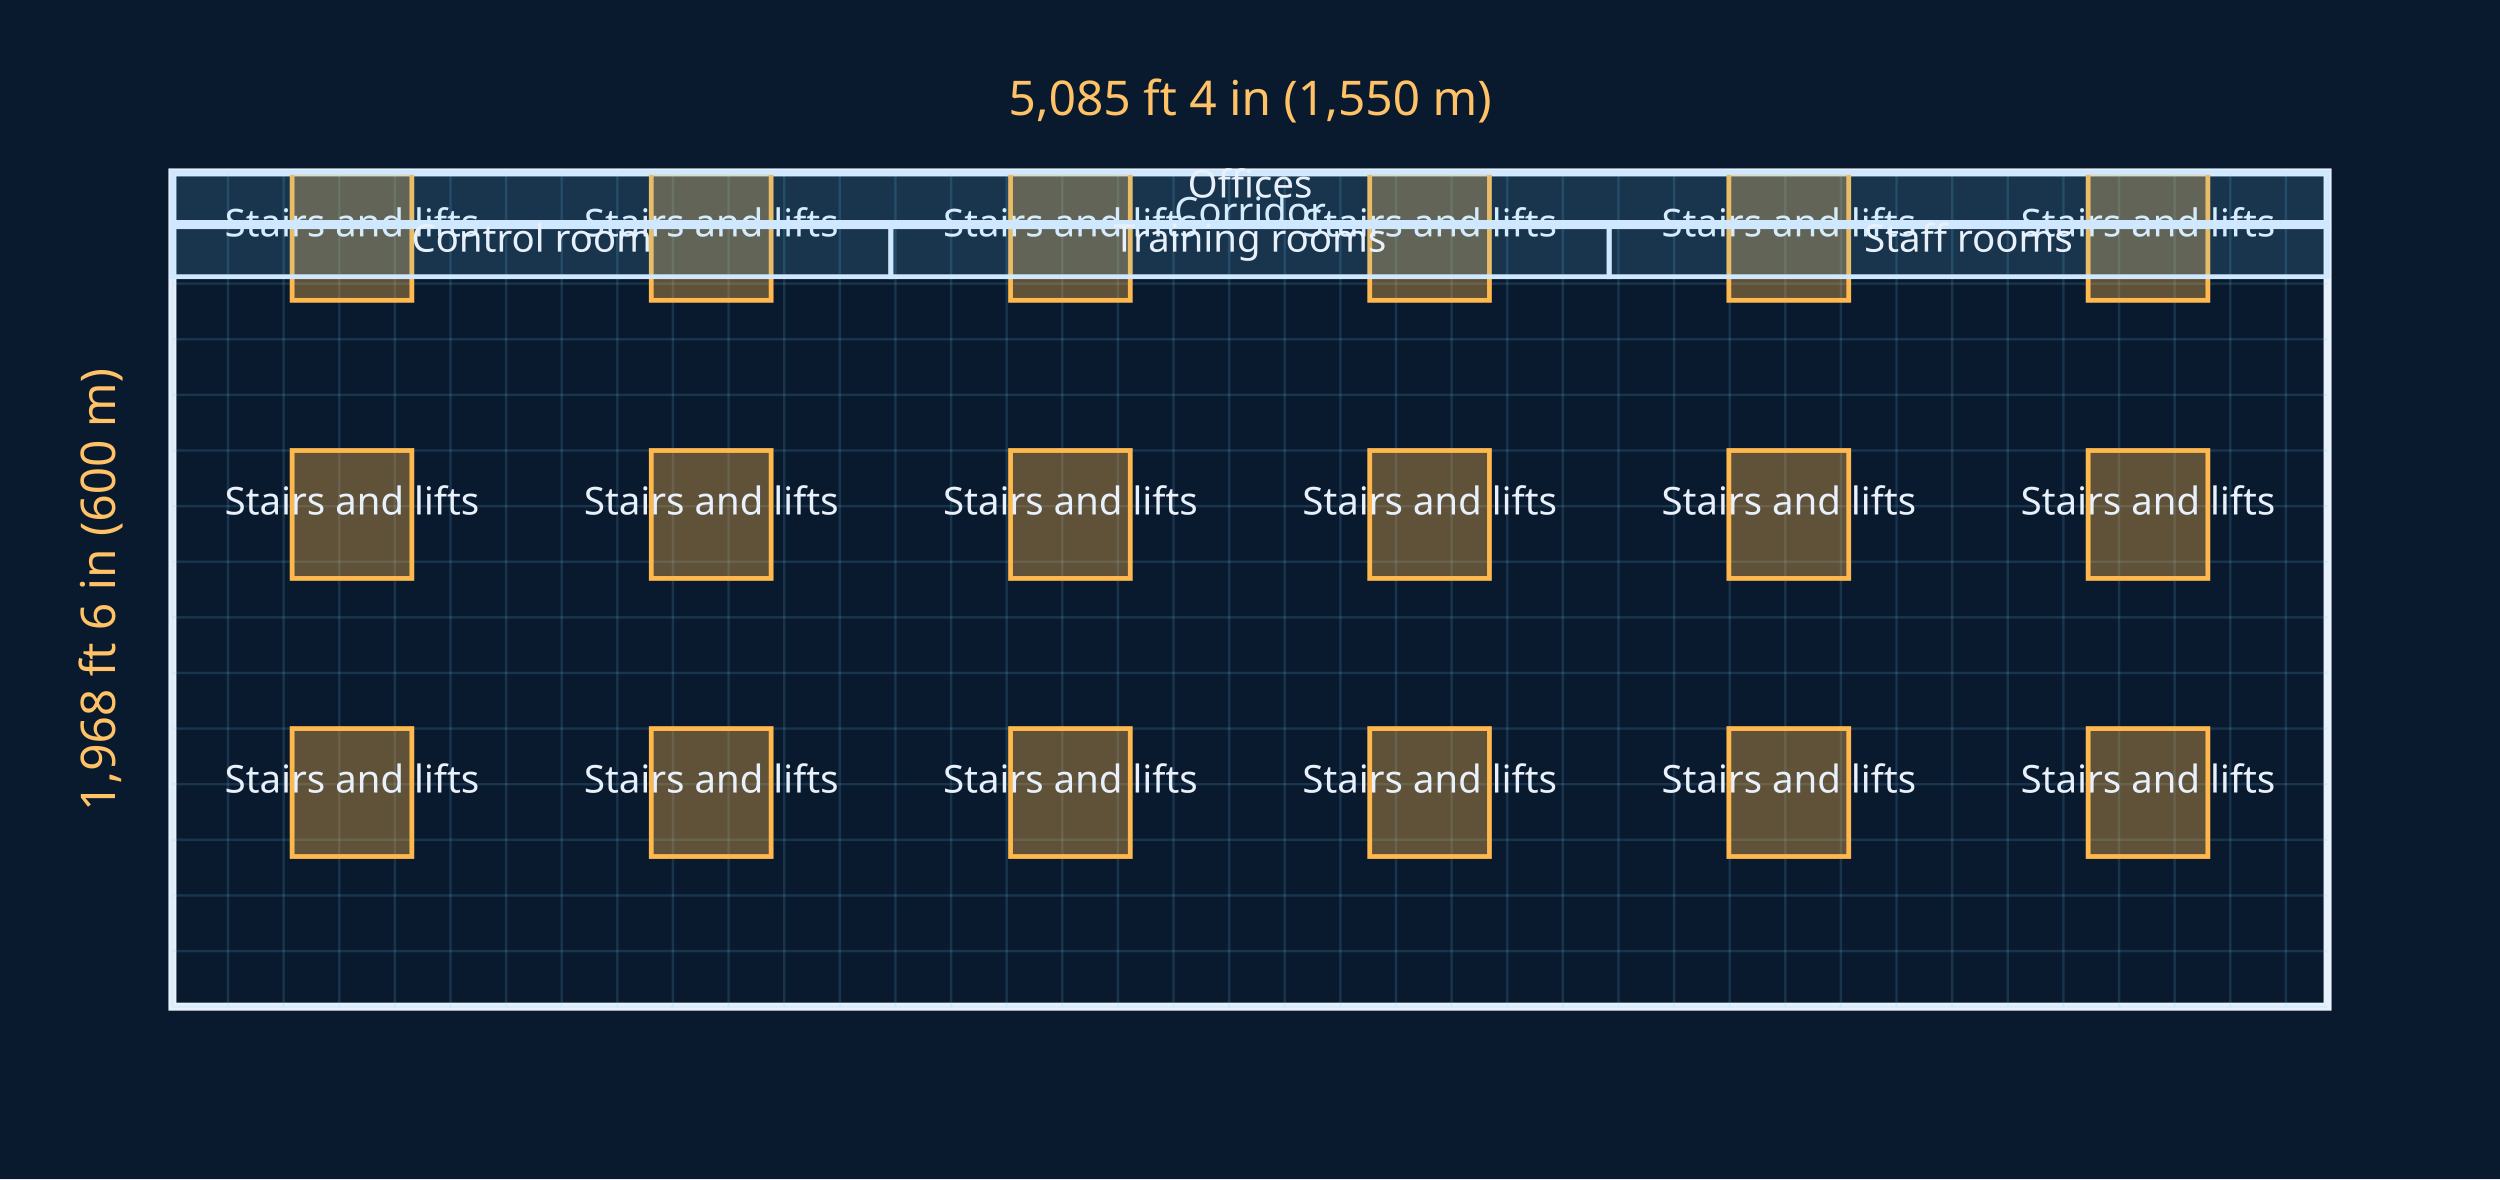
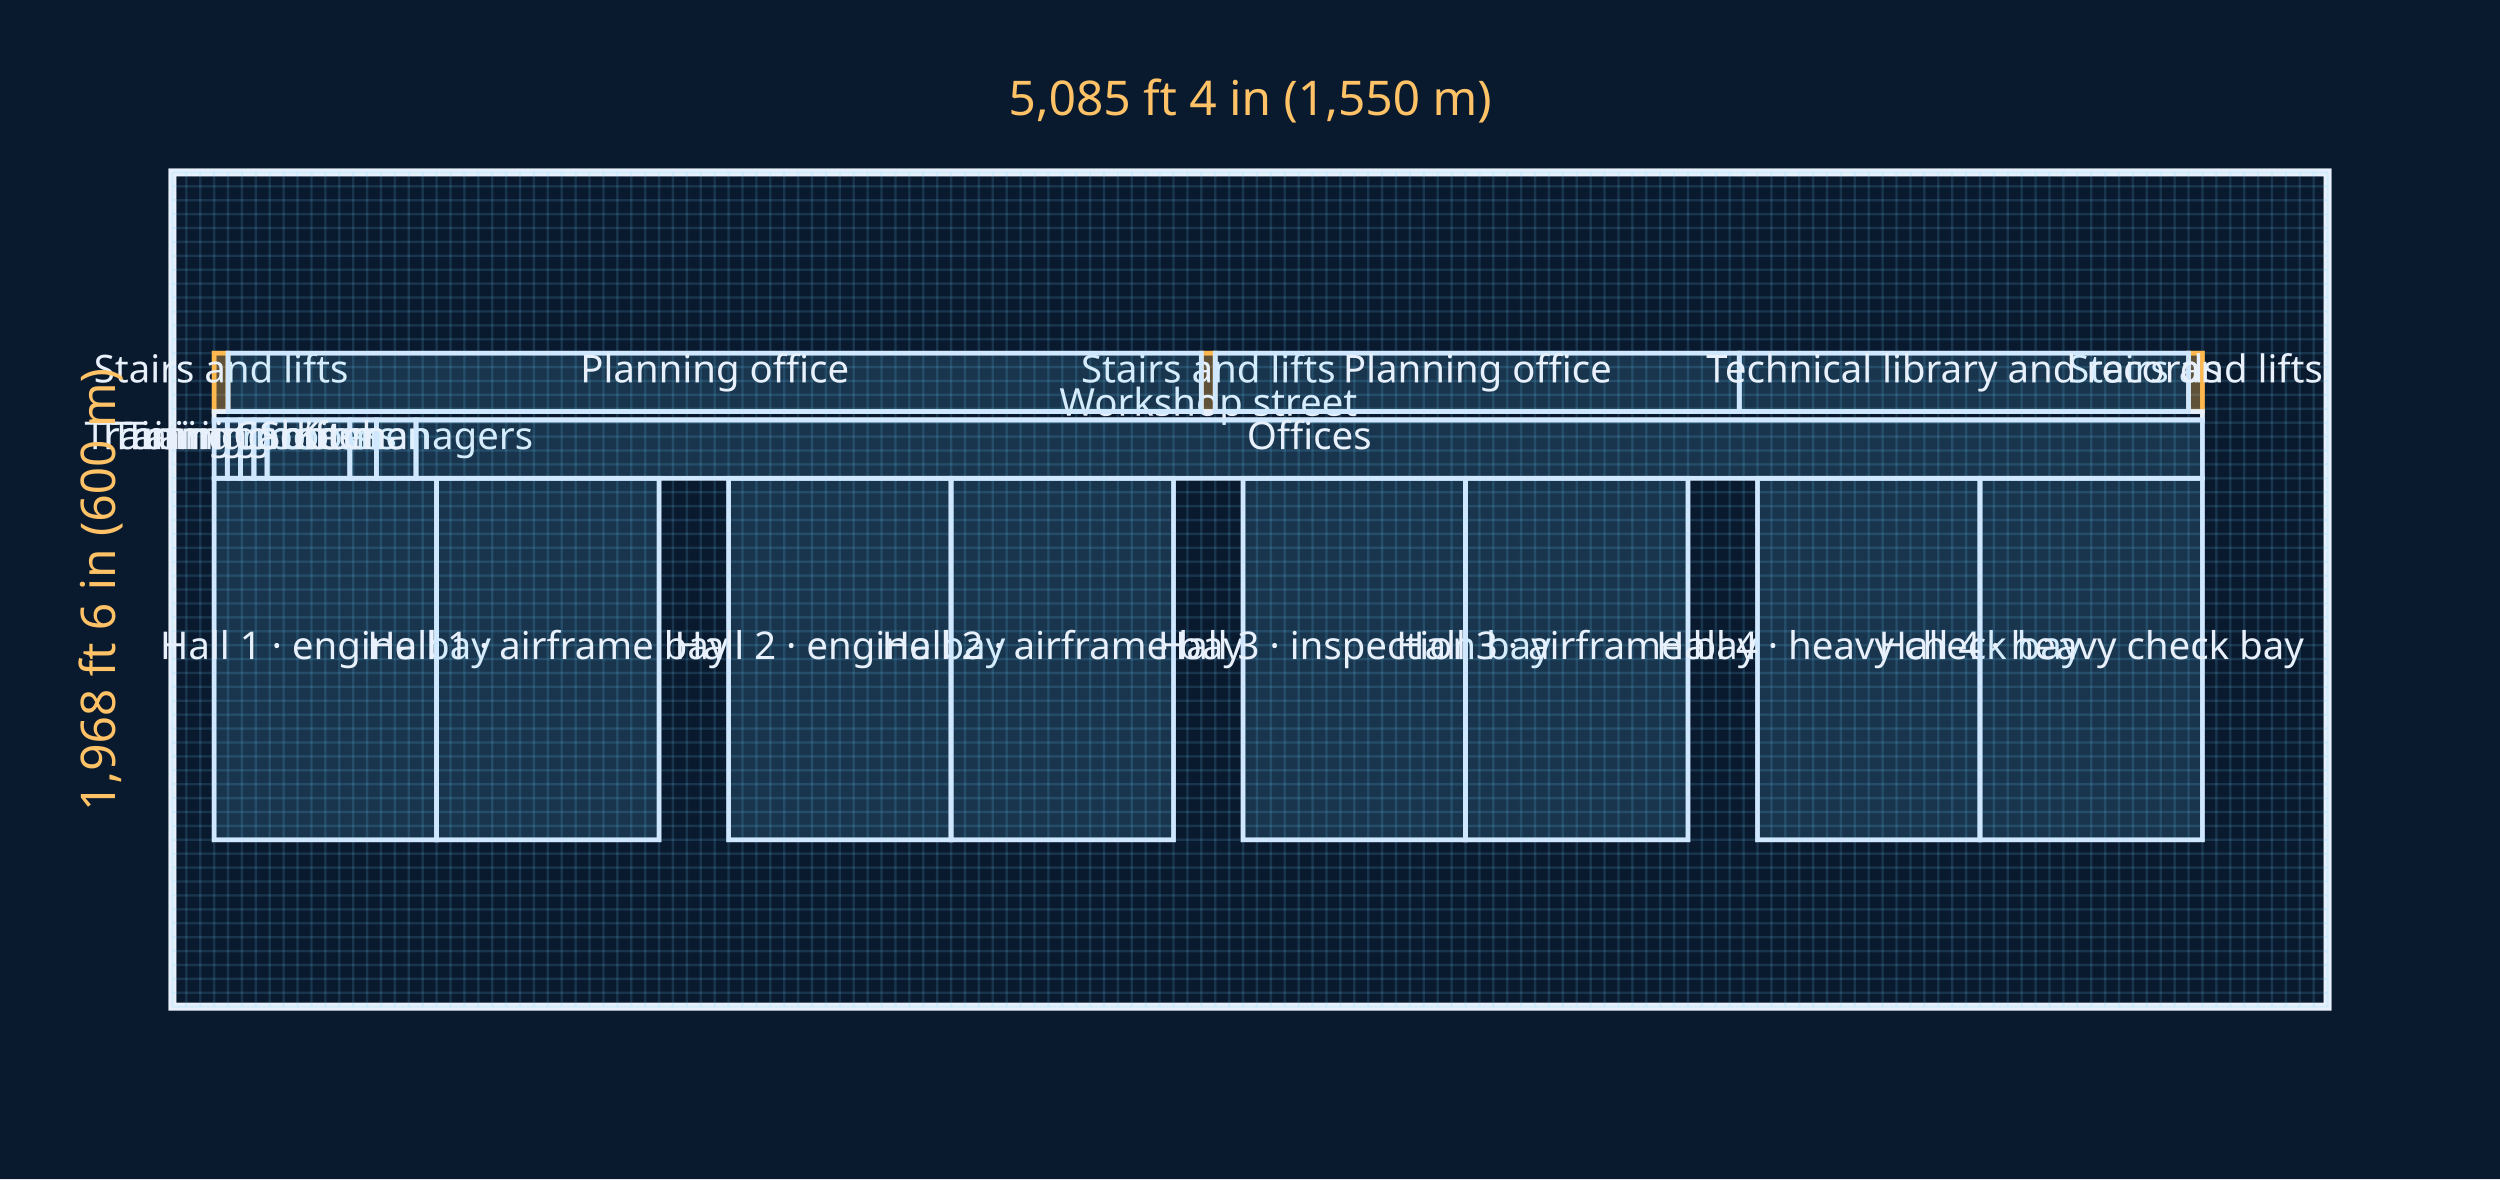
<svg xmlns="http://www.w3.org/2000/svg" viewBox="-124.0 -124.0 1798.0 848.0" font-family="Segoe UI, sans-serif">
  <rect x="-124.0" y="-124.0" width="1798.0" height="848.0" fill="#0a1a2e" />
  <rect x="0" y="0" width="1550.0" height="600.0" fill="none" stroke="#e8f1fb" stroke-width="5.74" />
  <line x1="0.0" y1="0" x2="0.0" y2="600.0" stroke="#6fd0ff" stroke-opacity=".15" stroke-width="1.72" />
+   <line x1="10.0" y1="0" x2="10.0" y2="600.0" stroke="#6fd0ff" stroke-opacity=".15" stroke-width="1.72" />
+   <line x1="20.0" y1="0" x2="20.0" y2="600.0" stroke="#6fd0ff" stroke-opacity=".15" stroke-width="1.72" />
+   <line x1="30.0" y1="0" x2="30.0" y2="600.0" stroke="#6fd0ff" stroke-opacity=".15" stroke-width="1.72" />
  <line x1="40.0" y1="0" x2="40.0" y2="600.0" stroke="#6fd0ff" stroke-opacity=".15" stroke-width="1.72" />
+   <line x1="50.0" y1="0" x2="50.0" y2="600.0" stroke="#6fd0ff" stroke-opacity=".15" stroke-width="1.72" />
+   <line x1="60.0" y1="0" x2="60.0" y2="600.0" stroke="#6fd0ff" stroke-opacity=".15" stroke-width="1.72" />
+   <line x1="70.0" y1="0" x2="70.0" y2="600.0" stroke="#6fd0ff" stroke-opacity=".15" stroke-width="1.72" />
  <line x1="80.0" y1="0" x2="80.0" y2="600.0" stroke="#6fd0ff" stroke-opacity=".15" stroke-width="1.72" />
+   <line x1="90.0" y1="0" x2="90.0" y2="600.0" stroke="#6fd0ff" stroke-opacity=".15" stroke-width="1.72" />
+   <line x1="100.0" y1="0" x2="100.0" y2="600.0" stroke="#6fd0ff" stroke-opacity=".15" stroke-width="1.72" />
+   <line x1="110.0" y1="0" x2="110.0" y2="600.0" stroke="#6fd0ff" stroke-opacity=".15" stroke-width="1.72" />
  <line x1="120.0" y1="0" x2="120.0" y2="600.0" stroke="#6fd0ff" stroke-opacity=".15" stroke-width="1.72" />
+   <line x1="130.0" y1="0" x2="130.0" y2="600.0" stroke="#6fd0ff" stroke-opacity=".15" stroke-width="1.72" />
+   <line x1="140.0" y1="0" x2="140.0" y2="600.0" stroke="#6fd0ff" stroke-opacity=".15" stroke-width="1.72" />
+   <line x1="150.0" y1="0" x2="150.0" y2="600.0" stroke="#6fd0ff" stroke-opacity=".15" stroke-width="1.72" />
  <line x1="160.0" y1="0" x2="160.0" y2="600.0" stroke="#6fd0ff" stroke-opacity=".15" stroke-width="1.72" />
+   <line x1="170.0" y1="0" x2="170.0" y2="600.0" stroke="#6fd0ff" stroke-opacity=".15" stroke-width="1.72" />
+   <line x1="180.0" y1="0" x2="180.0" y2="600.0" stroke="#6fd0ff" stroke-opacity=".15" stroke-width="1.72" />
+   <line x1="190.0" y1="0" x2="190.0" y2="600.0" stroke="#6fd0ff" stroke-opacity=".15" stroke-width="1.72" />
  <line x1="200.0" y1="0" x2="200.0" y2="600.0" stroke="#6fd0ff" stroke-opacity=".15" stroke-width="1.72" />
+   <line x1="210.0" y1="0" x2="210.0" y2="600.0" stroke="#6fd0ff" stroke-opacity=".15" stroke-width="1.72" />
+   <line x1="220.0" y1="0" x2="220.0" y2="600.0" stroke="#6fd0ff" stroke-opacity=".15" stroke-width="1.72" />
+   <line x1="230.0" y1="0" x2="230.0" y2="600.0" stroke="#6fd0ff" stroke-opacity=".15" stroke-width="1.72" />
  <line x1="240.0" y1="0" x2="240.0" y2="600.0" stroke="#6fd0ff" stroke-opacity=".15" stroke-width="1.72" />
+   <line x1="250.0" y1="0" x2="250.0" y2="600.0" stroke="#6fd0ff" stroke-opacity=".15" stroke-width="1.72" />
+   <line x1="260.0" y1="0" x2="260.0" y2="600.0" stroke="#6fd0ff" stroke-opacity=".15" stroke-width="1.72" />
+   <line x1="270.0" y1="0" x2="270.0" y2="600.0" stroke="#6fd0ff" stroke-opacity=".15" stroke-width="1.72" />
  <line x1="280.0" y1="0" x2="280.0" y2="600.0" stroke="#6fd0ff" stroke-opacity=".15" stroke-width="1.72" />
+   <line x1="290.0" y1="0" x2="290.0" y2="600.0" stroke="#6fd0ff" stroke-opacity=".15" stroke-width="1.72" />
+   <line x1="300.0" y1="0" x2="300.0" y2="600.0" stroke="#6fd0ff" stroke-opacity=".15" stroke-width="1.72" />
+   <line x1="310.0" y1="0" x2="310.0" y2="600.0" stroke="#6fd0ff" stroke-opacity=".15" stroke-width="1.72" />
  <line x1="320.0" y1="0" x2="320.0" y2="600.0" stroke="#6fd0ff" stroke-opacity=".15" stroke-width="1.72" />
+   <line x1="330.0" y1="0" x2="330.0" y2="600.0" stroke="#6fd0ff" stroke-opacity=".15" stroke-width="1.72" />
+   <line x1="340.0" y1="0" x2="340.0" y2="600.0" stroke="#6fd0ff" stroke-opacity=".15" stroke-width="1.72" />
+   <line x1="350.0" y1="0" x2="350.0" y2="600.0" stroke="#6fd0ff" stroke-opacity=".15" stroke-width="1.72" />
  <line x1="360.0" y1="0" x2="360.0" y2="600.0" stroke="#6fd0ff" stroke-opacity=".15" stroke-width="1.72" />
+   <line x1="370.0" y1="0" x2="370.0" y2="600.0" stroke="#6fd0ff" stroke-opacity=".15" stroke-width="1.72" />
+   <line x1="380.0" y1="0" x2="380.0" y2="600.0" stroke="#6fd0ff" stroke-opacity=".15" stroke-width="1.72" />
+   <line x1="390.0" y1="0" x2="390.0" y2="600.0" stroke="#6fd0ff" stroke-opacity=".15" stroke-width="1.72" />
  <line x1="400.0" y1="0" x2="400.0" y2="600.0" stroke="#6fd0ff" stroke-opacity=".15" stroke-width="1.72" />
+   <line x1="410.0" y1="0" x2="410.0" y2="600.0" stroke="#6fd0ff" stroke-opacity=".15" stroke-width="1.72" />
+   <line x1="420.0" y1="0" x2="420.0" y2="600.0" stroke="#6fd0ff" stroke-opacity=".15" stroke-width="1.72" />
+   <line x1="430.0" y1="0" x2="430.0" y2="600.0" stroke="#6fd0ff" stroke-opacity=".15" stroke-width="1.72" />
  <line x1="440.0" y1="0" x2="440.0" y2="600.0" stroke="#6fd0ff" stroke-opacity=".15" stroke-width="1.72" />
+   <line x1="450.0" y1="0" x2="450.0" y2="600.0" stroke="#6fd0ff" stroke-opacity=".15" stroke-width="1.72" />
+   <line x1="460.0" y1="0" x2="460.0" y2="600.0" stroke="#6fd0ff" stroke-opacity=".15" stroke-width="1.72" />
+   <line x1="470.0" y1="0" x2="470.0" y2="600.0" stroke="#6fd0ff" stroke-opacity=".15" stroke-width="1.72" />
  <line x1="480.0" y1="0" x2="480.0" y2="600.0" stroke="#6fd0ff" stroke-opacity=".15" stroke-width="1.72" />
+   <line x1="490.0" y1="0" x2="490.0" y2="600.0" stroke="#6fd0ff" stroke-opacity=".15" stroke-width="1.72" />
+   <line x1="500.0" y1="0" x2="500.0" y2="600.0" stroke="#6fd0ff" stroke-opacity=".15" stroke-width="1.72" />
+   <line x1="510.0" y1="0" x2="510.0" y2="600.0" stroke="#6fd0ff" stroke-opacity=".15" stroke-width="1.72" />
  <line x1="520.0" y1="0" x2="520.0" y2="600.0" stroke="#6fd0ff" stroke-opacity=".15" stroke-width="1.72" />
+   <line x1="530.0" y1="0" x2="530.0" y2="600.0" stroke="#6fd0ff" stroke-opacity=".15" stroke-width="1.72" />
+   <line x1="540.0" y1="0" x2="540.0" y2="600.0" stroke="#6fd0ff" stroke-opacity=".15" stroke-width="1.72" />
+   <line x1="550.0" y1="0" x2="550.0" y2="600.0" stroke="#6fd0ff" stroke-opacity=".15" stroke-width="1.72" />
  <line x1="560.0" y1="0" x2="560.0" y2="600.0" stroke="#6fd0ff" stroke-opacity=".15" stroke-width="1.72" />
+   <line x1="570.0" y1="0" x2="570.0" y2="600.0" stroke="#6fd0ff" stroke-opacity=".15" stroke-width="1.72" />
+   <line x1="580.0" y1="0" x2="580.0" y2="600.0" stroke="#6fd0ff" stroke-opacity=".15" stroke-width="1.72" />
+   <line x1="590.0" y1="0" x2="590.0" y2="600.0" stroke="#6fd0ff" stroke-opacity=".15" stroke-width="1.72" />
  <line x1="600.0" y1="0" x2="600.0" y2="600.0" stroke="#6fd0ff" stroke-opacity=".15" stroke-width="1.72" />
+   <line x1="610.0" y1="0" x2="610.0" y2="600.0" stroke="#6fd0ff" stroke-opacity=".15" stroke-width="1.72" />
+   <line x1="620.0" y1="0" x2="620.0" y2="600.0" stroke="#6fd0ff" stroke-opacity=".15" stroke-width="1.72" />
+   <line x1="630.0" y1="0" x2="630.0" y2="600.0" stroke="#6fd0ff" stroke-opacity=".15" stroke-width="1.72" />
  <line x1="640.0" y1="0" x2="640.0" y2="600.0" stroke="#6fd0ff" stroke-opacity=".15" stroke-width="1.72" />
+   <line x1="650.0" y1="0" x2="650.0" y2="600.0" stroke="#6fd0ff" stroke-opacity=".15" stroke-width="1.72" />
+   <line x1="660.0" y1="0" x2="660.0" y2="600.0" stroke="#6fd0ff" stroke-opacity=".15" stroke-width="1.72" />
+   <line x1="670.0" y1="0" x2="670.0" y2="600.0" stroke="#6fd0ff" stroke-opacity=".15" stroke-width="1.72" />
  <line x1="680.0" y1="0" x2="680.0" y2="600.0" stroke="#6fd0ff" stroke-opacity=".15" stroke-width="1.72" />
+   <line x1="690.0" y1="0" x2="690.0" y2="600.0" stroke="#6fd0ff" stroke-opacity=".15" stroke-width="1.72" />
+   <line x1="700.0" y1="0" x2="700.0" y2="600.0" stroke="#6fd0ff" stroke-opacity=".15" stroke-width="1.72" />
+   <line x1="710.0" y1="0" x2="710.0" y2="600.0" stroke="#6fd0ff" stroke-opacity=".15" stroke-width="1.72" />
  <line x1="720.0" y1="0" x2="720.0" y2="600.0" stroke="#6fd0ff" stroke-opacity=".15" stroke-width="1.72" />
+   <line x1="730.0" y1="0" x2="730.0" y2="600.0" stroke="#6fd0ff" stroke-opacity=".15" stroke-width="1.72" />
+   <line x1="740.0" y1="0" x2="740.0" y2="600.0" stroke="#6fd0ff" stroke-opacity=".15" stroke-width="1.72" />
+   <line x1="750.0" y1="0" x2="750.0" y2="600.0" stroke="#6fd0ff" stroke-opacity=".15" stroke-width="1.72" />
  <line x1="760.0" y1="0" x2="760.0" y2="600.0" stroke="#6fd0ff" stroke-opacity=".15" stroke-width="1.72" />
+   <line x1="770.0" y1="0" x2="770.0" y2="600.0" stroke="#6fd0ff" stroke-opacity=".15" stroke-width="1.72" />
+   <line x1="780.0" y1="0" x2="780.0" y2="600.0" stroke="#6fd0ff" stroke-opacity=".15" stroke-width="1.72" />
+   <line x1="790.0" y1="0" x2="790.0" y2="600.0" stroke="#6fd0ff" stroke-opacity=".15" stroke-width="1.72" />
  <line x1="800.0" y1="0" x2="800.0" y2="600.0" stroke="#6fd0ff" stroke-opacity=".15" stroke-width="1.72" />
+   <line x1="810.0" y1="0" x2="810.0" y2="600.0" stroke="#6fd0ff" stroke-opacity=".15" stroke-width="1.72" />
+   <line x1="820.0" y1="0" x2="820.0" y2="600.0" stroke="#6fd0ff" stroke-opacity=".15" stroke-width="1.72" />
+   <line x1="830.0" y1="0" x2="830.0" y2="600.0" stroke="#6fd0ff" stroke-opacity=".15" stroke-width="1.72" />
  <line x1="840.0" y1="0" x2="840.0" y2="600.0" stroke="#6fd0ff" stroke-opacity=".15" stroke-width="1.72" />
+   <line x1="850.0" y1="0" x2="850.0" y2="600.0" stroke="#6fd0ff" stroke-opacity=".15" stroke-width="1.72" />
+   <line x1="860.0" y1="0" x2="860.0" y2="600.0" stroke="#6fd0ff" stroke-opacity=".15" stroke-width="1.72" />
+   <line x1="870.0" y1="0" x2="870.0" y2="600.0" stroke="#6fd0ff" stroke-opacity=".15" stroke-width="1.72" />
  <line x1="880.0" y1="0" x2="880.0" y2="600.0" stroke="#6fd0ff" stroke-opacity=".15" stroke-width="1.72" />
+   <line x1="890.0" y1="0" x2="890.0" y2="600.0" stroke="#6fd0ff" stroke-opacity=".15" stroke-width="1.72" />
+   <line x1="900.0" y1="0" x2="900.0" y2="600.0" stroke="#6fd0ff" stroke-opacity=".15" stroke-width="1.72" />
+   <line x1="910.0" y1="0" x2="910.0" y2="600.0" stroke="#6fd0ff" stroke-opacity=".15" stroke-width="1.72" />
  <line x1="920.0" y1="0" x2="920.0" y2="600.0" stroke="#6fd0ff" stroke-opacity=".15" stroke-width="1.72" />
+   <line x1="930.0" y1="0" x2="930.0" y2="600.0" stroke="#6fd0ff" stroke-opacity=".15" stroke-width="1.72" />
+   <line x1="940.0" y1="0" x2="940.0" y2="600.0" stroke="#6fd0ff" stroke-opacity=".15" stroke-width="1.72" />
+   <line x1="950.0" y1="0" x2="950.0" y2="600.0" stroke="#6fd0ff" stroke-opacity=".15" stroke-width="1.72" />
  <line x1="960.0" y1="0" x2="960.0" y2="600.0" stroke="#6fd0ff" stroke-opacity=".15" stroke-width="1.72" />
+   <line x1="970.0" y1="0" x2="970.0" y2="600.0" stroke="#6fd0ff" stroke-opacity=".15" stroke-width="1.72" />
+   <line x1="980.0" y1="0" x2="980.0" y2="600.0" stroke="#6fd0ff" stroke-opacity=".15" stroke-width="1.72" />
+   <line x1="990.0" y1="0" x2="990.0" y2="600.0" stroke="#6fd0ff" stroke-opacity=".15" stroke-width="1.72" />
  <line x1="1000.0" y1="0" x2="1000.0" y2="600.0" stroke="#6fd0ff" stroke-opacity=".15" stroke-width="1.72" />
+   <line x1="1010.0" y1="0" x2="1010.0" y2="600.0" stroke="#6fd0ff" stroke-opacity=".15" stroke-width="1.72" />
+   <line x1="1020.0" y1="0" x2="1020.0" y2="600.0" stroke="#6fd0ff" stroke-opacity=".15" stroke-width="1.72" />
+   <line x1="1030.0" y1="0" x2="1030.0" y2="600.0" stroke="#6fd0ff" stroke-opacity=".15" stroke-width="1.72" />
  <line x1="1040.0" y1="0" x2="1040.0" y2="600.0" stroke="#6fd0ff" stroke-opacity=".15" stroke-width="1.72" />
+   <line x1="1050.0" y1="0" x2="1050.0" y2="600.0" stroke="#6fd0ff" stroke-opacity=".15" stroke-width="1.72" />
+   <line x1="1060.0" y1="0" x2="1060.0" y2="600.0" stroke="#6fd0ff" stroke-opacity=".15" stroke-width="1.72" />
+   <line x1="1070.0" y1="0" x2="1070.0" y2="600.0" stroke="#6fd0ff" stroke-opacity=".15" stroke-width="1.72" />
  <line x1="1080.0" y1="0" x2="1080.0" y2="600.0" stroke="#6fd0ff" stroke-opacity=".15" stroke-width="1.72" />
+   <line x1="1090.0" y1="0" x2="1090.0" y2="600.0" stroke="#6fd0ff" stroke-opacity=".15" stroke-width="1.72" />
+   <line x1="1100.0" y1="0" x2="1100.0" y2="600.0" stroke="#6fd0ff" stroke-opacity=".15" stroke-width="1.72" />
+   <line x1="1110.0" y1="0" x2="1110.0" y2="600.0" stroke="#6fd0ff" stroke-opacity=".15" stroke-width="1.72" />
  <line x1="1120.0" y1="0" x2="1120.0" y2="600.0" stroke="#6fd0ff" stroke-opacity=".15" stroke-width="1.72" />
+   <line x1="1130.0" y1="0" x2="1130.0" y2="600.0" stroke="#6fd0ff" stroke-opacity=".15" stroke-width="1.72" />
+   <line x1="1140.0" y1="0" x2="1140.0" y2="600.0" stroke="#6fd0ff" stroke-opacity=".15" stroke-width="1.72" />
+   <line x1="1150.0" y1="0" x2="1150.0" y2="600.0" stroke="#6fd0ff" stroke-opacity=".15" stroke-width="1.72" />
  <line x1="1160.0" y1="0" x2="1160.0" y2="600.0" stroke="#6fd0ff" stroke-opacity=".15" stroke-width="1.72" />
+   <line x1="1170.0" y1="0" x2="1170.0" y2="600.0" stroke="#6fd0ff" stroke-opacity=".15" stroke-width="1.72" />
+   <line x1="1180.0" y1="0" x2="1180.0" y2="600.0" stroke="#6fd0ff" stroke-opacity=".15" stroke-width="1.72" />
+   <line x1="1190.0" y1="0" x2="1190.0" y2="600.0" stroke="#6fd0ff" stroke-opacity=".15" stroke-width="1.72" />
  <line x1="1200.0" y1="0" x2="1200.0" y2="600.0" stroke="#6fd0ff" stroke-opacity=".15" stroke-width="1.72" />
+   <line x1="1210.0" y1="0" x2="1210.0" y2="600.0" stroke="#6fd0ff" stroke-opacity=".15" stroke-width="1.72" />
+   <line x1="1220.0" y1="0" x2="1220.0" y2="600.0" stroke="#6fd0ff" stroke-opacity=".15" stroke-width="1.72" />
+   <line x1="1230.0" y1="0" x2="1230.0" y2="600.0" stroke="#6fd0ff" stroke-opacity=".15" stroke-width="1.72" />
  <line x1="1240.0" y1="0" x2="1240.0" y2="600.0" stroke="#6fd0ff" stroke-opacity=".15" stroke-width="1.72" />
+   <line x1="1250.0" y1="0" x2="1250.0" y2="600.0" stroke="#6fd0ff" stroke-opacity=".15" stroke-width="1.72" />
+   <line x1="1260.0" y1="0" x2="1260.0" y2="600.0" stroke="#6fd0ff" stroke-opacity=".15" stroke-width="1.72" />
+   <line x1="1270.0" y1="0" x2="1270.0" y2="600.0" stroke="#6fd0ff" stroke-opacity=".15" stroke-width="1.72" />
  <line x1="1280.0" y1="0" x2="1280.0" y2="600.0" stroke="#6fd0ff" stroke-opacity=".15" stroke-width="1.72" />
+   <line x1="1290.0" y1="0" x2="1290.0" y2="600.0" stroke="#6fd0ff" stroke-opacity=".15" stroke-width="1.72" />
+   <line x1="1300.0" y1="0" x2="1300.0" y2="600.0" stroke="#6fd0ff" stroke-opacity=".15" stroke-width="1.72" />
+   <line x1="1310.0" y1="0" x2="1310.0" y2="600.0" stroke="#6fd0ff" stroke-opacity=".15" stroke-width="1.72" />
  <line x1="1320.0" y1="0" x2="1320.0" y2="600.0" stroke="#6fd0ff" stroke-opacity=".15" stroke-width="1.72" />
+   <line x1="1330.0" y1="0" x2="1330.0" y2="600.0" stroke="#6fd0ff" stroke-opacity=".15" stroke-width="1.72" />
+   <line x1="1340.0" y1="0" x2="1340.0" y2="600.0" stroke="#6fd0ff" stroke-opacity=".15" stroke-width="1.72" />
+   <line x1="1350.0" y1="0" x2="1350.0" y2="600.0" stroke="#6fd0ff" stroke-opacity=".15" stroke-width="1.72" />
  <line x1="1360.0" y1="0" x2="1360.0" y2="600.0" stroke="#6fd0ff" stroke-opacity=".15" stroke-width="1.72" />
+   <line x1="1370.0" y1="0" x2="1370.0" y2="600.0" stroke="#6fd0ff" stroke-opacity=".15" stroke-width="1.72" />
+   <line x1="1380.0" y1="0" x2="1380.0" y2="600.0" stroke="#6fd0ff" stroke-opacity=".15" stroke-width="1.72" />
+   <line x1="1390.0" y1="0" x2="1390.0" y2="600.0" stroke="#6fd0ff" stroke-opacity=".15" stroke-width="1.72" />
  <line x1="1400.0" y1="0" x2="1400.0" y2="600.0" stroke="#6fd0ff" stroke-opacity=".15" stroke-width="1.72" />
+   <line x1="1410.0" y1="0" x2="1410.0" y2="600.0" stroke="#6fd0ff" stroke-opacity=".15" stroke-width="1.72" />
+   <line x1="1420.0" y1="0" x2="1420.0" y2="600.0" stroke="#6fd0ff" stroke-opacity=".15" stroke-width="1.72" />
+   <line x1="1430.0" y1="0" x2="1430.0" y2="600.0" stroke="#6fd0ff" stroke-opacity=".15" stroke-width="1.72" />
  <line x1="1440.0" y1="0" x2="1440.0" y2="600.0" stroke="#6fd0ff" stroke-opacity=".15" stroke-width="1.72" />
+   <line x1="1450.0" y1="0" x2="1450.0" y2="600.0" stroke="#6fd0ff" stroke-opacity=".15" stroke-width="1.72" />
+   <line x1="1460.0" y1="0" x2="1460.0" y2="600.0" stroke="#6fd0ff" stroke-opacity=".15" stroke-width="1.72" />
+   <line x1="1470.0" y1="0" x2="1470.0" y2="600.0" stroke="#6fd0ff" stroke-opacity=".15" stroke-width="1.72" />
  <line x1="1480.0" y1="0" x2="1480.0" y2="600.0" stroke="#6fd0ff" stroke-opacity=".15" stroke-width="1.72" />
+   <line x1="1490.0" y1="0" x2="1490.0" y2="600.0" stroke="#6fd0ff" stroke-opacity=".15" stroke-width="1.72" />
+   <line x1="1500.0" y1="0" x2="1500.0" y2="600.0" stroke="#6fd0ff" stroke-opacity=".15" stroke-width="1.72" />
+   <line x1="1510.0" y1="0" x2="1510.0" y2="600.0" stroke="#6fd0ff" stroke-opacity=".15" stroke-width="1.72" />
  <line x1="1520.0" y1="0" x2="1520.0" y2="600.0" stroke="#6fd0ff" stroke-opacity=".15" stroke-width="1.72" />
+   <line x1="1530.0" y1="0" x2="1530.0" y2="600.0" stroke="#6fd0ff" stroke-opacity=".15" stroke-width="1.72" />
+   <line x1="1540.0" y1="0" x2="1540.0" y2="600.0" stroke="#6fd0ff" stroke-opacity=".15" stroke-width="1.72" />
+   <line x1="1550.0" y1="0" x2="1550.0" y2="600.0" stroke="#6fd0ff" stroke-opacity=".15" stroke-width="1.72" />
  <line x1="0" y1="0.0" x2="1550.0" y2="0.0" stroke="#6fd0ff" stroke-opacity=".15" stroke-width="1.72" />
+   <line x1="0" y1="10.0" x2="1550.0" y2="10.0" stroke="#6fd0ff" stroke-opacity=".15" stroke-width="1.72" />
+   <line x1="0" y1="20.0" x2="1550.0" y2="20.0" stroke="#6fd0ff" stroke-opacity=".15" stroke-width="1.72" />
+   <line x1="0" y1="30.0" x2="1550.0" y2="30.0" stroke="#6fd0ff" stroke-opacity=".15" stroke-width="1.72" />
  <line x1="0" y1="40.0" x2="1550.0" y2="40.0" stroke="#6fd0ff" stroke-opacity=".15" stroke-width="1.72" />
+   <line x1="0" y1="50.0" x2="1550.0" y2="50.0" stroke="#6fd0ff" stroke-opacity=".15" stroke-width="1.72" />
+   <line x1="0" y1="60.0" x2="1550.0" y2="60.0" stroke="#6fd0ff" stroke-opacity=".15" stroke-width="1.72" />
+   <line x1="0" y1="70.0" x2="1550.0" y2="70.0" stroke="#6fd0ff" stroke-opacity=".15" stroke-width="1.72" />
  <line x1="0" y1="80.0" x2="1550.0" y2="80.0" stroke="#6fd0ff" stroke-opacity=".15" stroke-width="1.72" />
+   <line x1="0" y1="90.0" x2="1550.0" y2="90.0" stroke="#6fd0ff" stroke-opacity=".15" stroke-width="1.72" />
+   <line x1="0" y1="100.0" x2="1550.0" y2="100.0" stroke="#6fd0ff" stroke-opacity=".15" stroke-width="1.72" />
+   <line x1="0" y1="110.0" x2="1550.0" y2="110.0" stroke="#6fd0ff" stroke-opacity=".15" stroke-width="1.72" />
  <line x1="0" y1="120.0" x2="1550.0" y2="120.0" stroke="#6fd0ff" stroke-opacity=".15" stroke-width="1.72" />
+   <line x1="0" y1="130.0" x2="1550.0" y2="130.0" stroke="#6fd0ff" stroke-opacity=".15" stroke-width="1.72" />
+   <line x1="0" y1="140.0" x2="1550.0" y2="140.0" stroke="#6fd0ff" stroke-opacity=".15" stroke-width="1.72" />
+   <line x1="0" y1="150.0" x2="1550.0" y2="150.0" stroke="#6fd0ff" stroke-opacity=".15" stroke-width="1.72" />
  <line x1="0" y1="160.0" x2="1550.0" y2="160.0" stroke="#6fd0ff" stroke-opacity=".15" stroke-width="1.72" />
+   <line x1="0" y1="170.0" x2="1550.0" y2="170.0" stroke="#6fd0ff" stroke-opacity=".15" stroke-width="1.72" />
+   <line x1="0" y1="180.0" x2="1550.0" y2="180.0" stroke="#6fd0ff" stroke-opacity=".15" stroke-width="1.72" />
+   <line x1="0" y1="190.0" x2="1550.0" y2="190.0" stroke="#6fd0ff" stroke-opacity=".15" stroke-width="1.72" />
  <line x1="0" y1="200.0" x2="1550.0" y2="200.0" stroke="#6fd0ff" stroke-opacity=".15" stroke-width="1.72" />
+   <line x1="0" y1="210.0" x2="1550.0" y2="210.0" stroke="#6fd0ff" stroke-opacity=".15" stroke-width="1.72" />
+   <line x1="0" y1="220.0" x2="1550.0" y2="220.0" stroke="#6fd0ff" stroke-opacity=".15" stroke-width="1.72" />
+   <line x1="0" y1="230.0" x2="1550.0" y2="230.0" stroke="#6fd0ff" stroke-opacity=".15" stroke-width="1.72" />
  <line x1="0" y1="240.0" x2="1550.0" y2="240.0" stroke="#6fd0ff" stroke-opacity=".15" stroke-width="1.72" />
+   <line x1="0" y1="250.0" x2="1550.0" y2="250.0" stroke="#6fd0ff" stroke-opacity=".15" stroke-width="1.72" />
+   <line x1="0" y1="260.0" x2="1550.0" y2="260.0" stroke="#6fd0ff" stroke-opacity=".15" stroke-width="1.72" />
+   <line x1="0" y1="270.0" x2="1550.0" y2="270.0" stroke="#6fd0ff" stroke-opacity=".15" stroke-width="1.72" />
  <line x1="0" y1="280.0" x2="1550.0" y2="280.0" stroke="#6fd0ff" stroke-opacity=".15" stroke-width="1.72" />
+   <line x1="0" y1="290.0" x2="1550.0" y2="290.0" stroke="#6fd0ff" stroke-opacity=".15" stroke-width="1.72" />
+   <line x1="0" y1="300.0" x2="1550.0" y2="300.0" stroke="#6fd0ff" stroke-opacity=".15" stroke-width="1.72" />
+   <line x1="0" y1="310.0" x2="1550.0" y2="310.0" stroke="#6fd0ff" stroke-opacity=".15" stroke-width="1.72" />
  <line x1="0" y1="320.0" x2="1550.0" y2="320.0" stroke="#6fd0ff" stroke-opacity=".15" stroke-width="1.72" />
+   <line x1="0" y1="330.0" x2="1550.0" y2="330.0" stroke="#6fd0ff" stroke-opacity=".15" stroke-width="1.72" />
+   <line x1="0" y1="340.0" x2="1550.0" y2="340.0" stroke="#6fd0ff" stroke-opacity=".15" stroke-width="1.72" />
+   <line x1="0" y1="350.0" x2="1550.0" y2="350.0" stroke="#6fd0ff" stroke-opacity=".15" stroke-width="1.72" />
  <line x1="0" y1="360.0" x2="1550.0" y2="360.0" stroke="#6fd0ff" stroke-opacity=".15" stroke-width="1.72" />
+   <line x1="0" y1="370.0" x2="1550.0" y2="370.0" stroke="#6fd0ff" stroke-opacity=".15" stroke-width="1.72" />
+   <line x1="0" y1="380.0" x2="1550.0" y2="380.0" stroke="#6fd0ff" stroke-opacity=".15" stroke-width="1.72" />
+   <line x1="0" y1="390.0" x2="1550.0" y2="390.0" stroke="#6fd0ff" stroke-opacity=".15" stroke-width="1.72" />
  <line x1="0" y1="400.0" x2="1550.0" y2="400.0" stroke="#6fd0ff" stroke-opacity=".15" stroke-width="1.72" />
+   <line x1="0" y1="410.0" x2="1550.0" y2="410.0" stroke="#6fd0ff" stroke-opacity=".15" stroke-width="1.72" />
+   <line x1="0" y1="420.0" x2="1550.0" y2="420.0" stroke="#6fd0ff" stroke-opacity=".15" stroke-width="1.72" />
+   <line x1="0" y1="430.0" x2="1550.0" y2="430.0" stroke="#6fd0ff" stroke-opacity=".15" stroke-width="1.72" />
  <line x1="0" y1="440.0" x2="1550.0" y2="440.0" stroke="#6fd0ff" stroke-opacity=".15" stroke-width="1.72" />
+   <line x1="0" y1="450.0" x2="1550.0" y2="450.0" stroke="#6fd0ff" stroke-opacity=".15" stroke-width="1.72" />
+   <line x1="0" y1="460.0" x2="1550.0" y2="460.0" stroke="#6fd0ff" stroke-opacity=".15" stroke-width="1.72" />
+   <line x1="0" y1="470.0" x2="1550.0" y2="470.0" stroke="#6fd0ff" stroke-opacity=".15" stroke-width="1.72" />
  <line x1="0" y1="480.0" x2="1550.0" y2="480.0" stroke="#6fd0ff" stroke-opacity=".15" stroke-width="1.72" />
+   <line x1="0" y1="490.0" x2="1550.0" y2="490.0" stroke="#6fd0ff" stroke-opacity=".15" stroke-width="1.72" />
+   <line x1="0" y1="500.0" x2="1550.0" y2="500.0" stroke="#6fd0ff" stroke-opacity=".15" stroke-width="1.72" />
+   <line x1="0" y1="510.0" x2="1550.0" y2="510.0" stroke="#6fd0ff" stroke-opacity=".15" stroke-width="1.72" />
  <line x1="0" y1="520.0" x2="1550.0" y2="520.0" stroke="#6fd0ff" stroke-opacity=".15" stroke-width="1.72" />
+   <line x1="0" y1="530.0" x2="1550.0" y2="530.0" stroke="#6fd0ff" stroke-opacity=".15" stroke-width="1.72" />
+   <line x1="0" y1="540.0" x2="1550.0" y2="540.0" stroke="#6fd0ff" stroke-opacity=".15" stroke-width="1.72" />
+   <line x1="0" y1="550.0" x2="1550.0" y2="550.0" stroke="#6fd0ff" stroke-opacity=".15" stroke-width="1.72" />
  <line x1="0" y1="560.0" x2="1550.0" y2="560.0" stroke="#6fd0ff" stroke-opacity=".15" stroke-width="1.72" />
+   <line x1="0" y1="570.0" x2="1550.0" y2="570.0" stroke="#6fd0ff" stroke-opacity=".15" stroke-width="1.72" />
+   <line x1="0" y1="580.0" x2="1550.0" y2="580.0" stroke="#6fd0ff" stroke-opacity=".15" stroke-width="1.72" />
+   <line x1="0" y1="590.0" x2="1550.0" y2="590.0" stroke="#6fd0ff" stroke-opacity=".15" stroke-width="1.72" />
  <line x1="0" y1="600.0" x2="1550.0" y2="600.0" stroke="#6fd0ff" stroke-opacity=".15" stroke-width="1.72" />
-   <polygon points="86.1,0.0 172.2,0.0 172.2,92.0 86.1,92.0" fill="rgba(255,184,77,.35)" stroke="#ffb84d" stroke-width="3.44" />
-   <text x="129.1" y="46.0" font-size="27.6" fill="#e8f1fb" text-anchor="middle">Stairs and lifts</text>
-   <polygon points="344.4,0.0 430.6,0.0 430.6,92.0 344.4,92.0" fill="rgba(255,184,77,.35)" stroke="#ffb84d" stroke-width="3.44" />
-   <text x="387.5" y="46.0" font-size="27.6" fill="#e8f1fb" text-anchor="middle">Stairs and lifts</text>
-   <polygon points="602.8,0.0 688.9,0.0 688.9,92.0 602.8,92.0" fill="rgba(255,184,77,.35)" stroke="#ffb84d" stroke-width="3.44" />
-   <text x="645.8" y="46.0" font-size="27.6" fill="#e8f1fb" text-anchor="middle">Stairs and lifts</text>
-   <polygon points="861.1,0.0 947.2,0.0 947.2,92.0 861.1,92.0" fill="rgba(255,184,77,.35)" stroke="#ffb84d" stroke-width="3.44" />
-   <text x="904.2" y="46.0" font-size="27.6" fill="#e8f1fb" text-anchor="middle">Stairs and lifts</text>
-   <polygon points="1119.4,0.0 1205.6,0.0 1205.6,92.0 1119.4,92.0" fill="rgba(255,184,77,.35)" stroke="#ffb84d" stroke-width="3.44" />
-   <text x="1162.5" y="46.0" font-size="27.6" fill="#e8f1fb" text-anchor="middle">Stairs and lifts</text>
-   <polygon points="1377.8,0.0 1463.9,0.0 1463.9,92.0 1377.8,92.0" fill="rgba(255,184,77,.35)" stroke="#ffb84d" stroke-width="3.44" />
-   <text x="1420.8" y="46.0" font-size="27.6" fill="#e8f1fb" text-anchor="middle">Stairs and lifts</text>
-   <polygon points="86.1,200.0 172.2,200.0 172.2,292.0 86.1,292.0" fill="rgba(255,184,77,.35)" stroke="#ffb84d" stroke-width="3.44" />
-   <text x="129.1" y="246.0" font-size="27.6" fill="#e8f1fb" text-anchor="middle">Stairs and lifts</text>
-   <polygon points="344.4,200.0 430.6,200.0 430.6,292.0 344.4,292.0" fill="rgba(255,184,77,.35)" stroke="#ffb84d" stroke-width="3.44" />
-   <text x="387.5" y="246.0" font-size="27.6" fill="#e8f1fb" text-anchor="middle">Stairs and lifts</text>
-   <polygon points="602.8,200.0 688.9,200.0 688.9,292.0 602.8,292.0" fill="rgba(255,184,77,.35)" stroke="#ffb84d" stroke-width="3.44" />
-   <text x="645.8" y="246.0" font-size="27.6" fill="#e8f1fb" text-anchor="middle">Stairs and lifts</text>
-   <polygon points="861.1,200.0 947.2,200.0 947.2,292.0 861.1,292.0" fill="rgba(255,184,77,.35)" stroke="#ffb84d" stroke-width="3.44" />
-   <text x="904.2" y="246.0" font-size="27.6" fill="#e8f1fb" text-anchor="middle">Stairs and lifts</text>
-   <polygon points="1119.4,200.0 1205.6,200.0 1205.6,292.0 1119.4,292.0" fill="rgba(255,184,77,.35)" stroke="#ffb84d" stroke-width="3.44" />
-   <text x="1162.5" y="246.0" font-size="27.6" fill="#e8f1fb" text-anchor="middle">Stairs and lifts</text>
-   <polygon points="1377.8,200.0 1463.9,200.0 1463.9,292.0 1377.8,292.0" fill="rgba(255,184,77,.35)" stroke="#ffb84d" stroke-width="3.44" />
-   <text x="1420.8" y="246.0" font-size="27.6" fill="#e8f1fb" text-anchor="middle">Stairs and lifts</text>
-   <polygon points="86.1,400.0 172.2,400.0 172.2,492.0 86.1,492.0" fill="rgba(255,184,77,.35)" stroke="#ffb84d" stroke-width="3.44" />
-   <text x="129.1" y="446.0" font-size="27.6" fill="#e8f1fb" text-anchor="middle">Stairs and lifts</text>
-   <polygon points="344.4,400.0 430.6,400.0 430.6,492.0 344.4,492.0" fill="rgba(255,184,77,.35)" stroke="#ffb84d" stroke-width="3.44" />
-   <text x="387.5" y="446.0" font-size="27.6" fill="#e8f1fb" text-anchor="middle">Stairs and lifts</text>
-   <polygon points="602.8,400.0 688.9,400.0 688.9,492.0 602.8,492.0" fill="rgba(255,184,77,.35)" stroke="#ffb84d" stroke-width="3.44" />
-   <text x="645.8" y="446.0" font-size="27.6" fill="#e8f1fb" text-anchor="middle">Stairs and lifts</text>
-   <polygon points="861.1,400.0 947.2,400.0 947.2,492.0 861.1,492.0" fill="rgba(255,184,77,.35)" stroke="#ffb84d" stroke-width="3.44" />
-   <text x="904.2" y="446.0" font-size="27.6" fill="#e8f1fb" text-anchor="middle">Stairs and lifts</text>
-   <polygon points="1119.4,400.0 1205.6,400.0 1205.6,492.0 1119.4,492.0" fill="rgba(255,184,77,.35)" stroke="#ffb84d" stroke-width="3.44" />
-   <text x="1162.5" y="446.0" font-size="27.6" fill="#e8f1fb" text-anchor="middle">Stairs and lifts</text>
-   <polygon points="1377.8,400.0 1463.9,400.0 1463.9,492.0 1377.8,492.0" fill="rgba(255,184,77,.35)" stroke="#ffb84d" stroke-width="3.44" />
-   <text x="1420.8" y="446.0" font-size="27.6" fill="#e8f1fb" text-anchor="middle">Stairs and lifts</text>
-   <polygon points="0.0,36.0 1550.0,36.0 1550.0,39.0 0.0,39.0" fill="none" stroke="#e8f1fb" stroke-width="3.44" />
-   <text x="775.0" y="37.5" font-size="27.6" fill="#e8f1fb" text-anchor="middle">Corridor</text>
-   <polygon points="0.0,0.0 1550.0,0.0 1550.0,36.0 0.0,36.0" fill="rgba(111,208,255,.15)" stroke="#cfe8ff" stroke-width="3.44" />
-   <text x="775.0" y="18.0" font-size="27.6" fill="#e8f1fb" text-anchor="middle">Offices</text>
-   <polygon points="0.0,39.0 516.7,39.0 516.7,75.0 0.0,75.0" fill="rgba(111,208,255,.15)" stroke="#cfe8ff" stroke-width="3.44" />
-   <text x="258.4" y="57.0" font-size="27.6" fill="#e8f1fb" text-anchor="middle">Control room</text>
-   <polygon points="516.7,39.0 1033.3,39.0 1033.3,75.0 516.7,75.0" fill="rgba(111,208,255,.15)" stroke="#cfe8ff" stroke-width="3.44" />
-   <text x="775.0" y="57.0" font-size="27.6" fill="#e8f1fb" text-anchor="middle">Training rooms</text>
-   <polygon points="1033.3,39.0 1550.0,39.0 1550.0,75.0 1033.3,75.0" fill="rgba(111,208,255,.15)" stroke="#cfe8ff" stroke-width="3.44" />
-   <text x="1291.7" y="57.0" font-size="27.6" fill="#e8f1fb" text-anchor="middle">Staff rooms</text>
+   <polygon points="30.0,220.0 190.0,220.0 190.0,480.0 30.0,480.0" fill="rgba(111,208,255,.15)" stroke="#cfe8ff" stroke-width="3.44" />
+   <text x="110.0" y="350.0" font-size="27.6" fill="#e8f1fb" text-anchor="middle">Hall 1 · engine bay</text>
+   <polygon points="190.0,220.0 350.0,220.0 350.0,480.0 190.0,480.0" fill="rgba(111,208,255,.15)" stroke="#cfe8ff" stroke-width="3.44" />
+   <text x="270.0" y="350.0" font-size="27.6" fill="#e8f1fb" text-anchor="middle">Hall 1 · airframe bay</text>
+   <polygon points="400.0,220.0 560.0,220.0 560.0,480.0 400.0,480.0" fill="rgba(111,208,255,.15)" stroke="#cfe8ff" stroke-width="3.44" />
+   <text x="480.0" y="350.0" font-size="27.6" fill="#e8f1fb" text-anchor="middle">Hall 2 · engine bay</text>
+   <polygon points="560.0,220.0 720.0,220.0 720.0,480.0 560.0,480.0" fill="rgba(111,208,255,.15)" stroke="#cfe8ff" stroke-width="3.44" />
+   <text x="640.0" y="350.0" font-size="27.6" fill="#e8f1fb" text-anchor="middle">Hall 2 · airframe bay</text>
+   <polygon points="770.0,220.0 930.0,220.0 930.0,480.0 770.0,480.0" fill="rgba(111,208,255,.15)" stroke="#cfe8ff" stroke-width="3.44" />
+   <text x="850.0" y="350.0" font-size="27.6" fill="#e8f1fb" text-anchor="middle">Hall 3 · inspection bay</text>
+   <polygon points="930.0,220.0 1090.0,220.0 1090.0,480.0 930.0,480.0" fill="rgba(111,208,255,.15)" stroke="#cfe8ff" stroke-width="3.44" />
+   <text x="1010.0" y="350.0" font-size="27.6" fill="#e8f1fb" text-anchor="middle">Hall 3 · airframe bay</text>
+   <polygon points="1140.0,220.0 1300.0,220.0 1300.0,480.0 1140.0,480.0" fill="rgba(111,208,255,.15)" stroke="#cfe8ff" stroke-width="3.44" />
+   <text x="1220.0" y="350.0" font-size="27.6" fill="#e8f1fb" text-anchor="middle">Hall 4 · heavy check bay</text>
+   <polygon points="1300.0,220.0 1460.0,220.0 1460.0,480.0 1300.0,480.0" fill="rgba(111,208,255,.15)" stroke="#cfe8ff" stroke-width="3.44" />
+   <text x="1380.0" y="350.0" font-size="27.6" fill="#e8f1fb" text-anchor="middle">Hall 4 · heavy check bay</text>
+   <polygon points="30.0,130.0 40.0,130.0 40.0,172.0 30.0,172.0" fill="rgba(255,184,77,.35)" stroke="#ffb84d" stroke-width="3.44" />
+   <text x="35.0" y="151.0" font-size="27.6" fill="#e8f1fb" text-anchor="middle">Stairs and lifts</text>
+   <polygon points="740.0,130.0 750.0,130.0 750.0,172.0 740.0,172.0" fill="rgba(255,184,77,.35)" stroke="#ffb84d" stroke-width="3.44" />
+   <text x="745.0" y="151.0" font-size="27.6" fill="#e8f1fb" text-anchor="middle">Stairs and lifts</text>
+   <polygon points="1450.0,130.0 1460.0,130.0 1460.0,172.0 1450.0,172.0" fill="rgba(255,184,77,.35)" stroke="#ffb84d" stroke-width="3.44" />
+   <text x="1455.0" y="151.0" font-size="27.6" fill="#e8f1fb" text-anchor="middle">Stairs and lifts</text>
+   <polygon points="30.0,172.0 1460.0,172.0 1460.0,178.0 30.0,178.0" fill="none" stroke="#e8f1fb" stroke-width="3.44" />
+   <text x="745.0" y="175.0" font-size="27.6" fill="#e8f1fb" text-anchor="middle">Workshop street</text>
+   <polygon points="40.0,130.0 740.0,130.0 740.0,172.0 40.0,172.0" fill="rgba(111,208,255,.15)" stroke="#cfe8ff" stroke-width="3.44" />
+   <text x="390.0" y="151.0" font-size="27.6" fill="#e8f1fb" text-anchor="middle">Planning office</text>
+   <polygon points="750.0,130.0 1126.9,130.0 1126.9,172.0 750.0,172.0" fill="rgba(111,208,255,.15)" stroke="#cfe8ff" stroke-width="3.44" />
+   <text x="938.5" y="151.0" font-size="27.6" fill="#e8f1fb" text-anchor="middle">Planning office</text>
+   <polygon points="1126.9,130.0 1450.0,130.0 1450.0,172.0 1126.9,172.0" fill="rgba(111,208,255,.15)" stroke="#cfe8ff" stroke-width="3.44" />
+   <text x="1288.5" y="151.0" font-size="27.6" fill="#e8f1fb" text-anchor="middle">Technical library and records</text>
+   <polygon points="30.0,178.0 39.5,178.0 39.5,220.0 30.0,220.0" fill="rgba(111,208,255,.15)" stroke="#cfe8ff" stroke-width="3.44" />
+   <text x="34.8" y="199.0" font-size="27.6" fill="#e8f1fb" text-anchor="middle">Training rooms</text>
+   <polygon points="39.5,178.0 49.0,178.0 49.0,220.0 39.5,220.0" fill="rgba(111,208,255,.15)" stroke="#cfe8ff" stroke-width="3.44" />
+   <text x="44.2" y="199.0" font-size="27.6" fill="#e8f1fb" text-anchor="middle">Training rooms</text>
+   <polygon points="49.0,178.0 58.6,178.0 58.6,220.0 49.0,220.0" fill="rgba(111,208,255,.15)" stroke="#cfe8ff" stroke-width="3.44" />
+   <text x="53.8" y="199.0" font-size="27.6" fill="#e8f1fb" text-anchor="middle">Training rooms</text>
+   <polygon points="58.6,178.0 68.1,178.0 68.1,220.0 58.6,220.0" fill="rgba(111,208,255,.15)" stroke="#cfe8ff" stroke-width="3.44" />
+   <text x="63.3" y="199.0" font-size="27.6" fill="#e8f1fb" text-anchor="middle">Training rooms</text>
+   <polygon points="68.1,178.0 127.6,178.0 127.6,220.0 68.1,220.0" fill="rgba(111,208,255,.15)" stroke="#cfe8ff" stroke-width="3.44" />
+   <text x="97.8" y="199.0" font-size="27.6" fill="#e8f1fb" text-anchor="middle">Canteen</text>
+   <polygon points="127.6,178.0 146.7,178.0 146.7,220.0 127.6,220.0" fill="rgba(111,208,255,.15)" stroke="#cfe8ff" stroke-width="3.44" />
+   <text x="137.1" y="199.0" font-size="27.6" fill="#e8f1fb" text-anchor="middle">Kitchen</text>
+   <polygon points="146.7,178.0 175.2,178.0 175.2,220.0 146.7,220.0" fill="rgba(111,208,255,.15)" stroke="#cfe8ff" stroke-width="3.44" />
+   <text x="160.9" y="199.0" font-size="27.6" fill="#e8f1fb" text-anchor="middle">Shift managers</text>
+   <polygon points="175.2,178.0 1460.0,178.0 1460.0,220.0 175.2,220.0" fill="rgba(111,208,255,.15)" stroke="#cfe8ff" stroke-width="3.44" />
+   <text x="817.6" y="199.0" font-size="27.6" fill="#e8f1fb" text-anchor="middle">Offices</text>
  <text x="775.0" y="-41.3" font-size="34.4" fill="#ffc266" text-anchor="middle">5,085 ft 4 in (1,550 m)</text>
  <text x="-41.3" y="300.0" font-size="34.4" fill="#ffc266" text-anchor="middle" transform="rotate(-90 -41.3 300.0)">1,968 ft 6 in (600 m)</text>
</svg>
